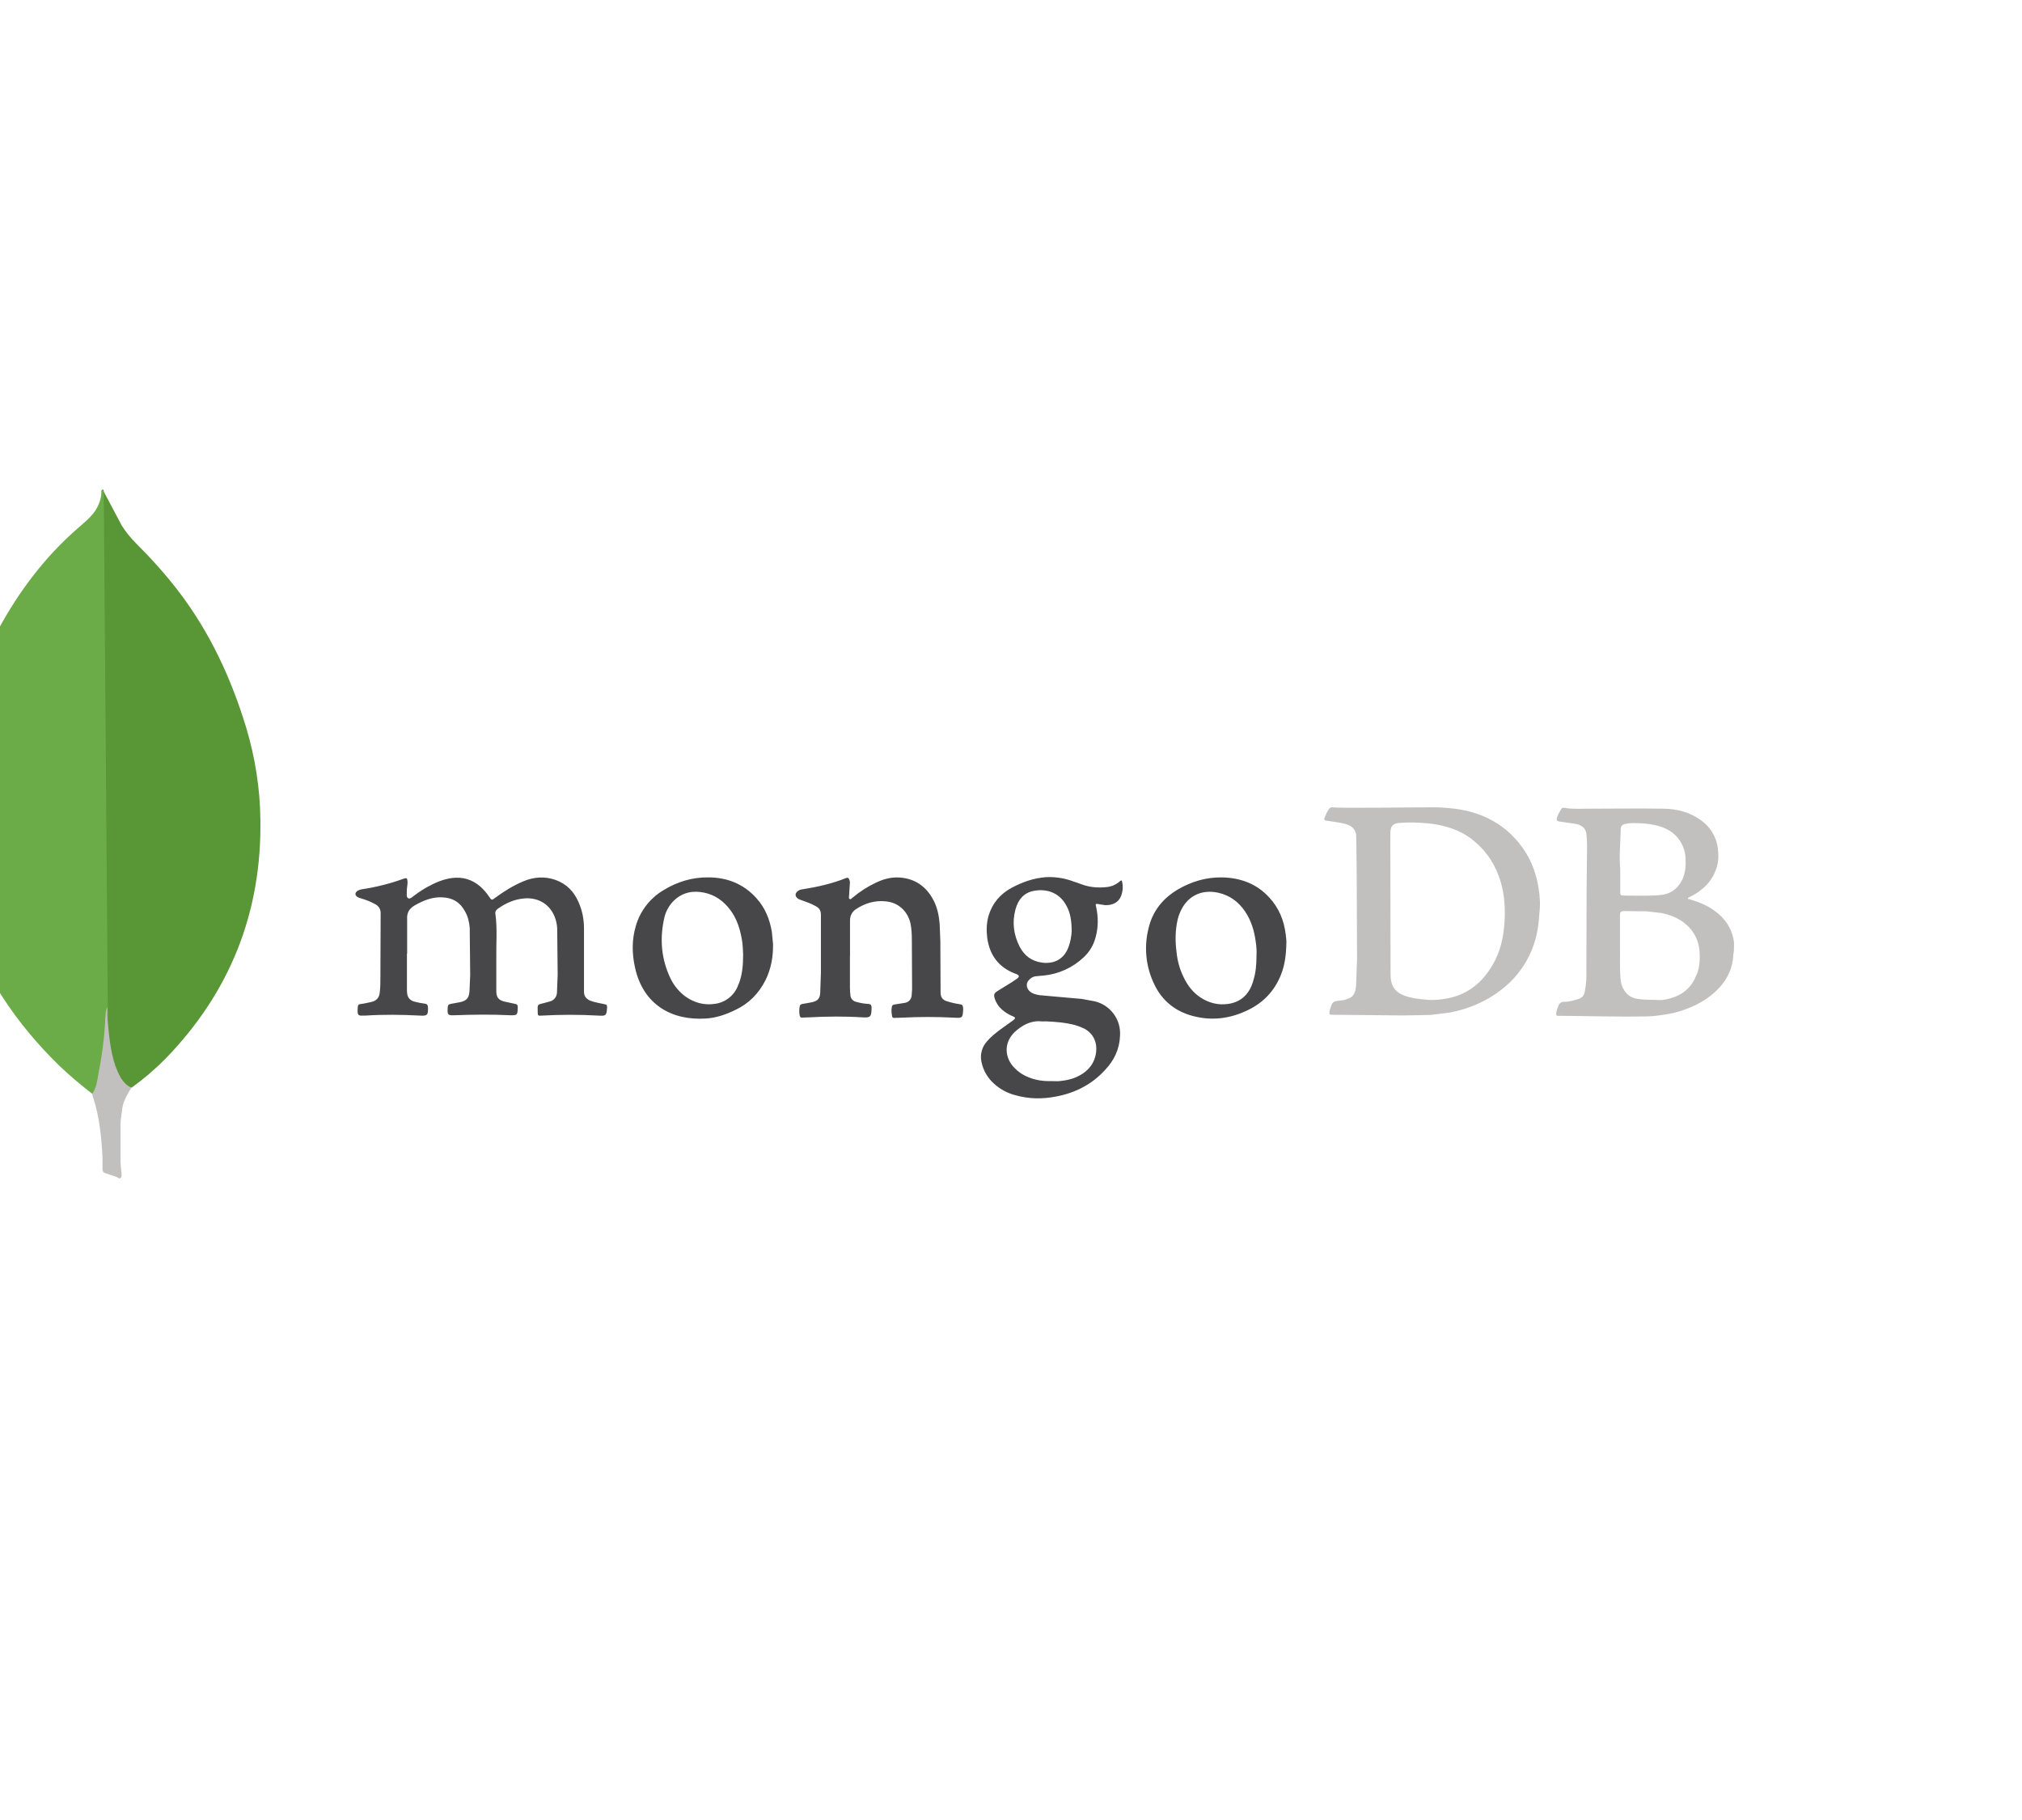
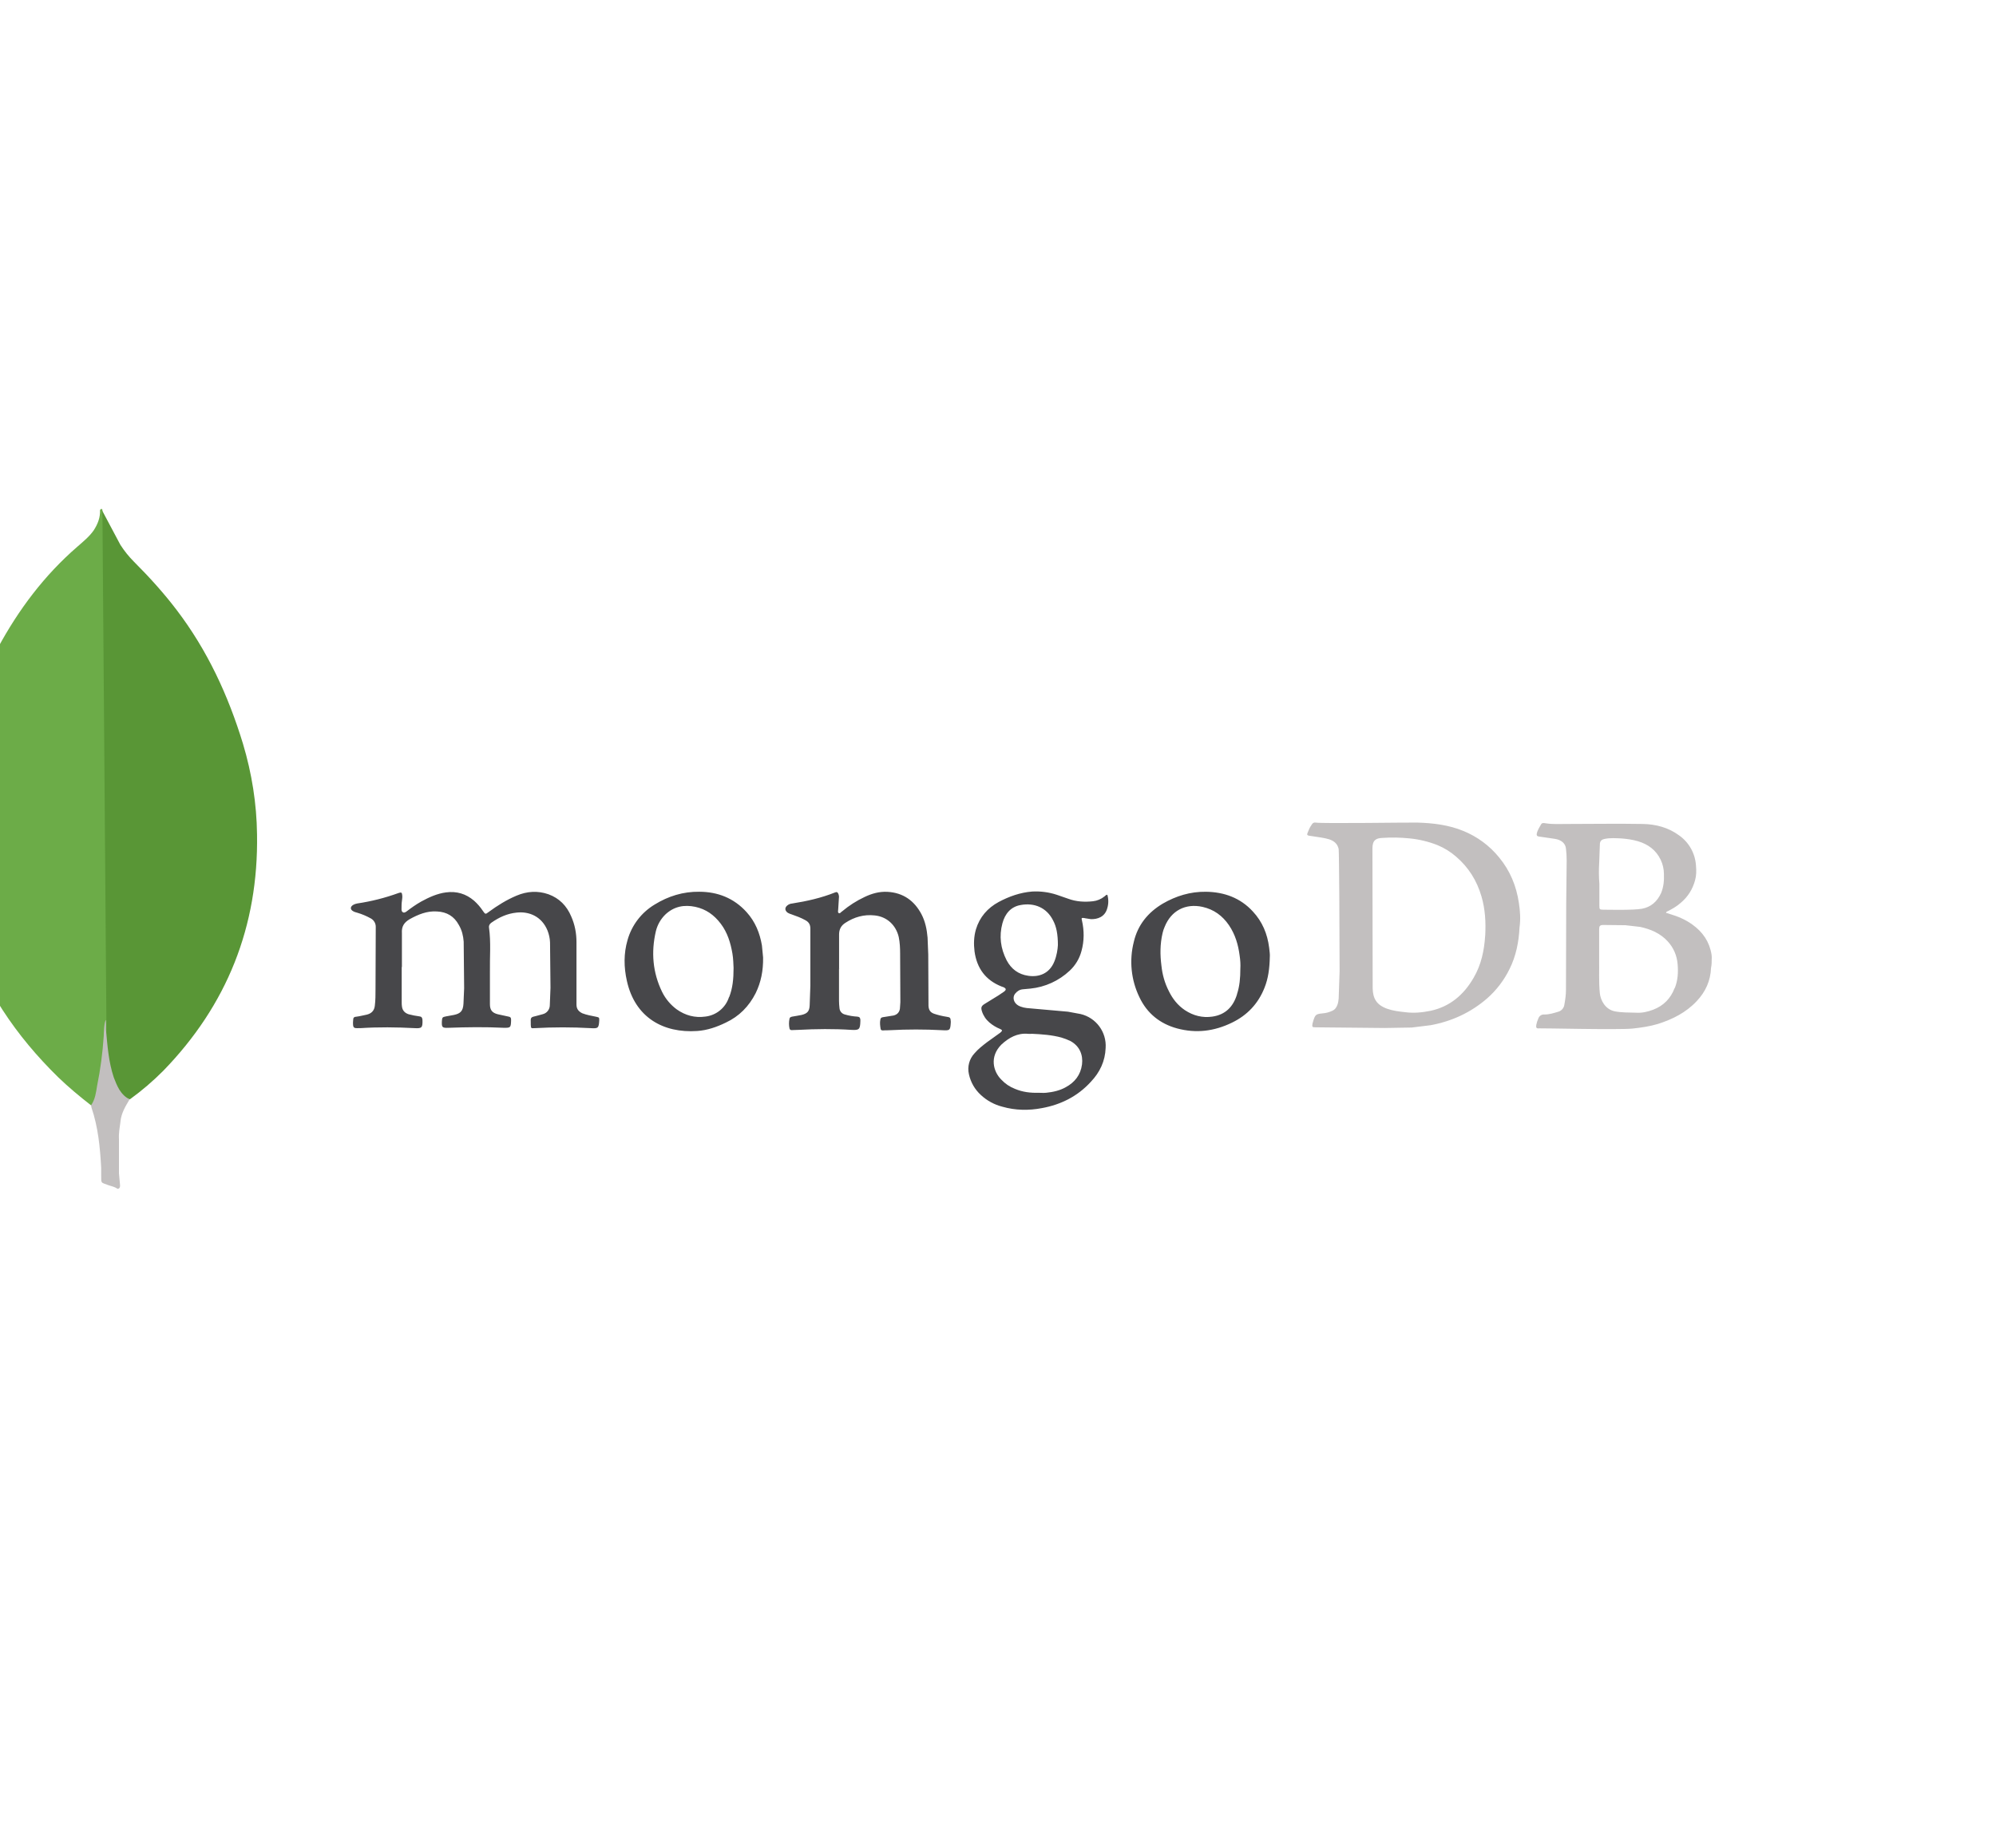
- <svg xmlns="http://www.w3.org/2000/svg" width="100" height="90" viewBox="10 -10 120 80">
+ <svg xmlns="http://www.w3.org/2000/svg" width="27" height="25" viewBox="10 -10 120 80">
  <path d="M16.147 5.154l1.09 2.05a6.15 6.15 0 0 0 .824 1.024c.913.913 1.782 1.87 2.56 2.895 1.848 2.427 3.095 5.122 3.986 8.04.534 1.782.824 3.608.846 5.456.09 5.523-1.804 10.266-5.634 14.208a16.3 16.3 0 0 1-2.004 1.715c-.38 0-.557-.3-.713-.557-.3-.5-.468-1.047-.557-1.603-.134-.668-.223-1.336-.178-2.027v-.312c-.022-.067-.356-30.732-.223-30.888z" fill="#599636" />
  <path d="M16.147 5.088c-.045-.09-.09-.022-.134.022.022.445-.134.846-.38 1.225-.267.38-.624.668-.98.98-1.982 1.715-3.54 3.786-4.788 6.102-1.648 3.118-2.516 6.458-2.76 9.977-.11 1.27.4 5.746.802 7.037 1.09 3.43 3.05 6.302 5.6 8.796.624.6 1.292 1.158 1.982 1.692.2 0 .223-.178.267-.312a6.11 6.11 0 0 0 .2-.869c.2-1.113.312-2.227.445-3.34l-.245-31.31z" fill="#6cac48" />
  <path d="M17.24 41.9c.045-.512.3-.935.557-1.358-.267-.11-.468-.334-.624-.58-.134-.223-.245-.5-.334-.735-.312-.935-.38-1.915-.468-2.873v-.58c-.11.09-.134.846-.134.958-.067 1.024-.2 2.027-.4 3.006-.067.4-.11.802-.356 1.158 0 .045 0 .09.022.156.4 1.18.512 2.383.58 3.608v.445c0 .534-.022.423.423.6.178.067.38.09.557.223.134 0 .156-.11.156-.2l-.067-.735v-2.05c-.022-.356.045-.713.09-1.047z" fill="#c2bfbf" />
  <g transform="matrix(1.021124 0 0 1.021124 -4.376266 -1.845946)">
    <path d="M37.73 33.72v2.077a1.45 1.45 0 0 0 .014.246c.027.246.178.396.4.465a4.97 4.97 0 0 0 .63.123c.123.014.164.068.178.2.014.465-.027.52-.478.492-1.052-.055-2.105-.068-3.157 0h-.1c-.328.014-.355-.014-.355-.342 0-.055.014-.123.014-.178 0-.1.068-.15.164-.15.22-.027.424-.082.63-.123.287-.068.45-.246.478-.533.04-.314.04-.642.04-.957l.014-3.662a.56.56 0 0 0-.3-.52 3.89 3.89 0 0 0-.78-.328c-.082-.027-.164-.04-.232-.082-.2-.096-.205-.273-.014-.383.068-.04.15-.068.232-.082a12.42 12.42 0 0 0 2.432-.615c.164-.055.205-.04.22.123.014.1 0 .22-.014.314-.027.178-.027.355-.027.52 0 .068.014.137.082.178s.137 0 .2-.04c.287-.22.574-.424.888-.6.45-.246.93-.465 1.45-.533.63-.082 1.175.082 1.654.492a3.1 3.1 0 0 1 .519.601c.137.2.15.205.328.068.52-.383 1.066-.724 1.654-.97.615-.26 1.244-.3 1.872-.082.642.232 1.08.683 1.34 1.298.22.492.314 1 .314 1.53v3.662c0 .246.1.4.342.52.26.1.547.15.82.205.178.04.178.04.178.22-.027.45-.068.478-.506.45a29.42 29.42 0 0 0-3.293 0c-.22.014-.22.014-.232-.205v-.068c-.014-.37-.014-.37.342-.45l.355-.096a.55.55 0 0 0 .424-.533l.04-1.025-.027-2.678a2.13 2.13 0 0 0-.15-.697c-.342-.834-1.093-1.134-1.818-1.052-.547.055-1.025.273-1.476.588-.096.068-.164.15-.15.287.123.875.04 1.75.055 2.624v1.9c0 .342.137.506.465.588l.63.137c.096.014.15.055.15.164v.1c-.014.383-.04.4-.424.396-1.093-.055-2.187-.04-3.266 0-.37.014-.4-.027-.383-.4.014-.22.04-.232.246-.273l.45-.082c.4-.082.547-.232.574-.656l.04-.916-.027-2.747c-.027-.342-.1-.67-.287-.984-.273-.506-.7-.765-1.285-.793-.588-.04-1.107.178-1.6.45-.342.2-.492.437-.465.834v1.995zm25.747.083v1.927a4.13 4.13 0 0 0 .027.41.42.42 0 0 0 .328.383 3.19 3.19 0 0 0 .724.123c.137.014.164.068.178.178v.096c-.014.478-.068.533-.533.506-1.04-.068-2.077-.055-3.116 0l-.4.014c-.082 0-.1-.04-.123-.096a1.39 1.39 0 0 1 0-.574c.014-.082.068-.1.15-.123.2-.027.37-.068.56-.1.342-.082.465-.22.478-.574l.04-1.148v-3.362c0-.246-.096-.396-.314-.506-.246-.137-.506-.232-.78-.328-.082-.027-.164-.055-.232-.096-.178-.123-.2-.3-.027-.437a.49.49 0 0 1 .273-.11c.875-.137 1.722-.328 2.542-.656.096-.04.137-.014.178.068s.055.178.04.273l-.04.642c0 .082-.04.2.027.232.082.055.137-.068.205-.1a6.09 6.09 0 0 1 1.326-.847c.424-.2.86-.328 1.353-.3.916.055 1.572.52 1.995 1.326.22.424.314.888.355 1.367l.04 1 .014 3.02c.014.232.096.383.328.465a4.47 4.47 0 0 0 .738.178c.22.027.232.068.246.273v.068c-.027.465-.055.478-.52.45a28.59 28.59 0 0 0-3.061 0c-.137.014-.273 0-.4.014-.082 0-.137-.014-.15-.096-.027-.178-.055-.355-.014-.547.014-.082.055-.123.15-.137l.63-.1c.22-.055.342-.2.37-.4l.027-.383-.014-2.856c0-.328-.014-.656-.082-.984-.164-.7-.697-1.2-1.42-1.27-.63-.068-1.2.096-1.722.437-.26.164-.37.396-.37.683v2.064c0-.04 0-.04.014-.04z" fill="#47474a" />
    <path d="M103.503 29.935c-.15-.998-.52-1.886-1.162-2.665a5.27 5.27 0 0 0-2.105-1.558c-.86-.355-1.777-.465-2.706-.492-.383-.014-5.603.068-5.986 0-.096-.014-.164.014-.22.096-.068.1-.137.205-.178.314-.164.37-.164.342.232.396.328.055.642.082.957.178.287.096.492.26.56.574.027.15.055 4.96.055 7.202l-.055 1.6c-.014.123-.027.246-.068.355-.055.164-.15.3-.314.37a1.62 1.62 0 0 1-.574.15c-.37.04-.424.055-.547.465l-.04.15c-.027.178-.014.205.164.205l4.086.04 1.6-.027 1.107-.137c1.257-.232 2.378-.752 3.334-1.585a5.55 5.55 0 0 0 1.312-1.722c.383-.765.547-1.6.588-2.446.068-.478.04-.97-.04-1.462zm-1.982 1.94c-.055.875-.232 1.722-.683 2.487-.574.998-1.394 1.695-2.528 1.94-.492.1-.984.15-1.5.082-.37-.04-.724-.082-1.066-.205-.615-.22-.834-.6-.847-1.2l-.014-8.24c0-.492.22-.6.574-.615.533-.04 1.08-.027 1.613.027a6.06 6.06 0 0 1 1.654.4 3.98 3.98 0 0 1 1.08.67c.738.63 1.23 1.42 1.5 2.35.22.752.26 1.517.22 2.282zm13.34 1.34c0-.082 0-.15-.014-.232-.123-.752-.52-1.326-1.134-1.763-.396-.287-.847-.478-1.312-.615-.082-.027-.15-.055-.232-.068.014-.068.055-.082.096-.096.273-.137.533-.287.765-.492.424-.355.7-.793.847-1.326.082-.287.082-.574.055-.875a2.35 2.35 0 0 0-.998-1.777c-.63-.465-1.367-.656-2.132-.67-1.476-.027-2.965 0-4.44 0-.424 0-.847.027-1.285-.04-.082-.014-.2-.04-.26.055-.1.178-.22.355-.26.56-.014.096.014.15.123.164l.943.137c.37.055.63.26.656.588a5.78 5.78 0 0 1 .04.683l-.027 2.555-.014 5.056c0 .3-.04.588-.096.888a.5.5 0 0 1-.355.41c-.273.082-.533.164-.82.164a.34.34 0 0 0-.355.232c-.055.123-.1.26-.123.383-.027.164.014.22.178.2.123-.014 4.633.096 5.48.014.506-.055 1-.123 1.503-.273.86-.273 1.654-.67 2.282-1.34.52-.547.82-1.203.847-1.968.04-.178.04-.355.04-.547zm-6.628-5.6l.04-1.093c0-.205.082-.3.287-.342.328-.068.656-.04.984-.027.328.027.642.068.97.164.6.178 1.066.52 1.34 1.093a1.96 1.96 0 0 1 .191.834c.014.383-.014.752-.164 1.12-.232.506-.6.834-1.134.93s-2.05.055-2.282.055c-.205 0-.22-.027-.22-.232V28.83a8.79 8.79 0 0 1-.014-1.203zm4.44 7.352c-.232.615-.656 1.04-1.257 1.27-.328.123-.656.2-1 .178-.424-.014-.847 0-1.27-.082-.574-.123-.834-.67-.875-1.066-.068-.697-.027-1.408-.04-1.927v-1.804c0-.22.027-.287.26-.287l1.285.014.875.1c.615.137 1.175.37 1.613.847.355.383.547.847.588 1.353.04.478.014.943-.164 1.394z" fill="#c2bfbf" />
    <path d="M77.95 30.85l.355.055c.383.014.834-.123.97-.656a1.38 1.38 0 0 0 0-.78c-.082 0-.123.068-.164.096-.205.164-.437.26-.683.287-.492.055-.984.027-1.462-.15l-.67-.232a3.95 3.95 0 0 0-1.45-.19c-.697.055-1.353.287-1.968.615-.656.355-1.12.888-1.34 1.613-.123.424-.137.86-.082 1.298.137.998.656 1.695 1.585 2.064.055.014.096.04.15.055.123.068.137.137.027.232l-.342.232-.82.506c-.205.123-.232.22-.164.437a1.43 1.43 0 0 0 .437.656 2.28 2.28 0 0 0 .629.383c.15.068.15.1.014.22l-.78.56c-.26.2-.52.4-.738.656a1.35 1.35 0 0 0-.328 1.23 2.31 2.31 0 0 0 .71 1.23 2.9 2.9 0 0 0 1.257.683c.765.22 1.558.232 2.337.082 1.12-.205 2.1-.7 2.87-1.544.533-.56.847-1.216.875-2a1.92 1.92 0 0 0-1.476-1.995l-.738-.137-2.255-.2c-.246-.014-.492-.055-.697-.178-.26-.164-.328-.478-.164-.683.123-.15.273-.246.465-.26l.437-.04a3.96 3.96 0 0 0 2.309-1.052 2.42 2.42 0 0 0 .697-1.162c.164-.588.164-1.2.027-1.8-.04-.15-.027-.164.164-.137zm-3.35 6.807c.082.014.164 0 .246 0 .574.027 1.162.068 1.722.22a3.58 3.58 0 0 1 .533.205c.547.3.752.82.683 1.38-.082.615-.424 1.052-.957 1.34-.355.2-.752.287-1.162.328-.15.014-.287 0-.437 0-.478.014-.943-.04-1.394-.232-.314-.123-.574-.3-.806-.547-.478-.478-.7-1.353.014-2.064.437-.4.93-.683 1.558-.63zm1.558-4.264c-.287.724-.916.943-1.544.847-.574-.082-.998-.396-1.27-.916-.355-.697-.45-1.42-.246-2.173.15-.56.492-.984 1.093-1.08.765-.137 1.5.137 1.886.902.2.37.287.82.287 1.462-.014.26-.068.615-.205.957zm-17.218-.93c-.123-.738-.396-1.408-.902-1.968-.752-.834-1.708-1.2-2.788-1.203-.943-.014-1.83.26-2.624.752a3.56 3.56 0 0 0-1.599 2.091c-.232.793-.22 1.6-.04 2.405.478 2.16 2.146 3.088 4.14 2.952.588-.04 1.148-.232 1.68-.492.793-.37 1.367-.957 1.763-1.736.314-.642.45-1.326.437-2.105l-.068-.697zM57 35.497a1.66 1.66 0 0 1-1.408 1.148c-.6.082-1.162-.068-1.667-.424a2.84 2.84 0 0 1-.861-1.025c-.56-1.148-.656-2.35-.37-3.58a2.05 2.05 0 0 1 .574-.998c.506-.465 1.093-.574 1.75-.437.63.137 1.107.478 1.5.998s.574 1.12.683 1.75c.055.314.055.642.068.847 0 .656-.055 1.2-.26 1.722zm31.8-2.924c-.1-.793-.396-1.517-.957-2.118-.738-.806-1.695-1.148-2.76-1.162-.916-.014-1.763.246-2.542.697-.875.52-1.476 1.257-1.708 2.255a4.77 4.77 0 0 0 .328 3.252c.45.957 1.216 1.572 2.228 1.845 1.12.3 2.187.164 3.225-.342.902-.437 1.544-1.12 1.913-2.05.22-.547.3-1.134.314-1.818.014-.123-.014-.342-.04-.56zm-1.886 2.747c-.22.738-.683 1.216-1.462 1.326-.574.082-1.12-.055-1.613-.383-.424-.287-.724-.67-.943-1.12-.246-.478-.383-.984-.437-1.503-.082-.642-.082-1.27.068-1.913a1.95 1.95 0 0 1 .123-.369c.383-.957 1.23-1.394 2.228-1.175.67.15 1.175.52 1.558 1.08.37.547.547 1.148.63 1.8.04.26.055.533.04.765 0 .533-.04 1.025-.2 1.503z" fill="#47474a" />
  </g>
</svg>
